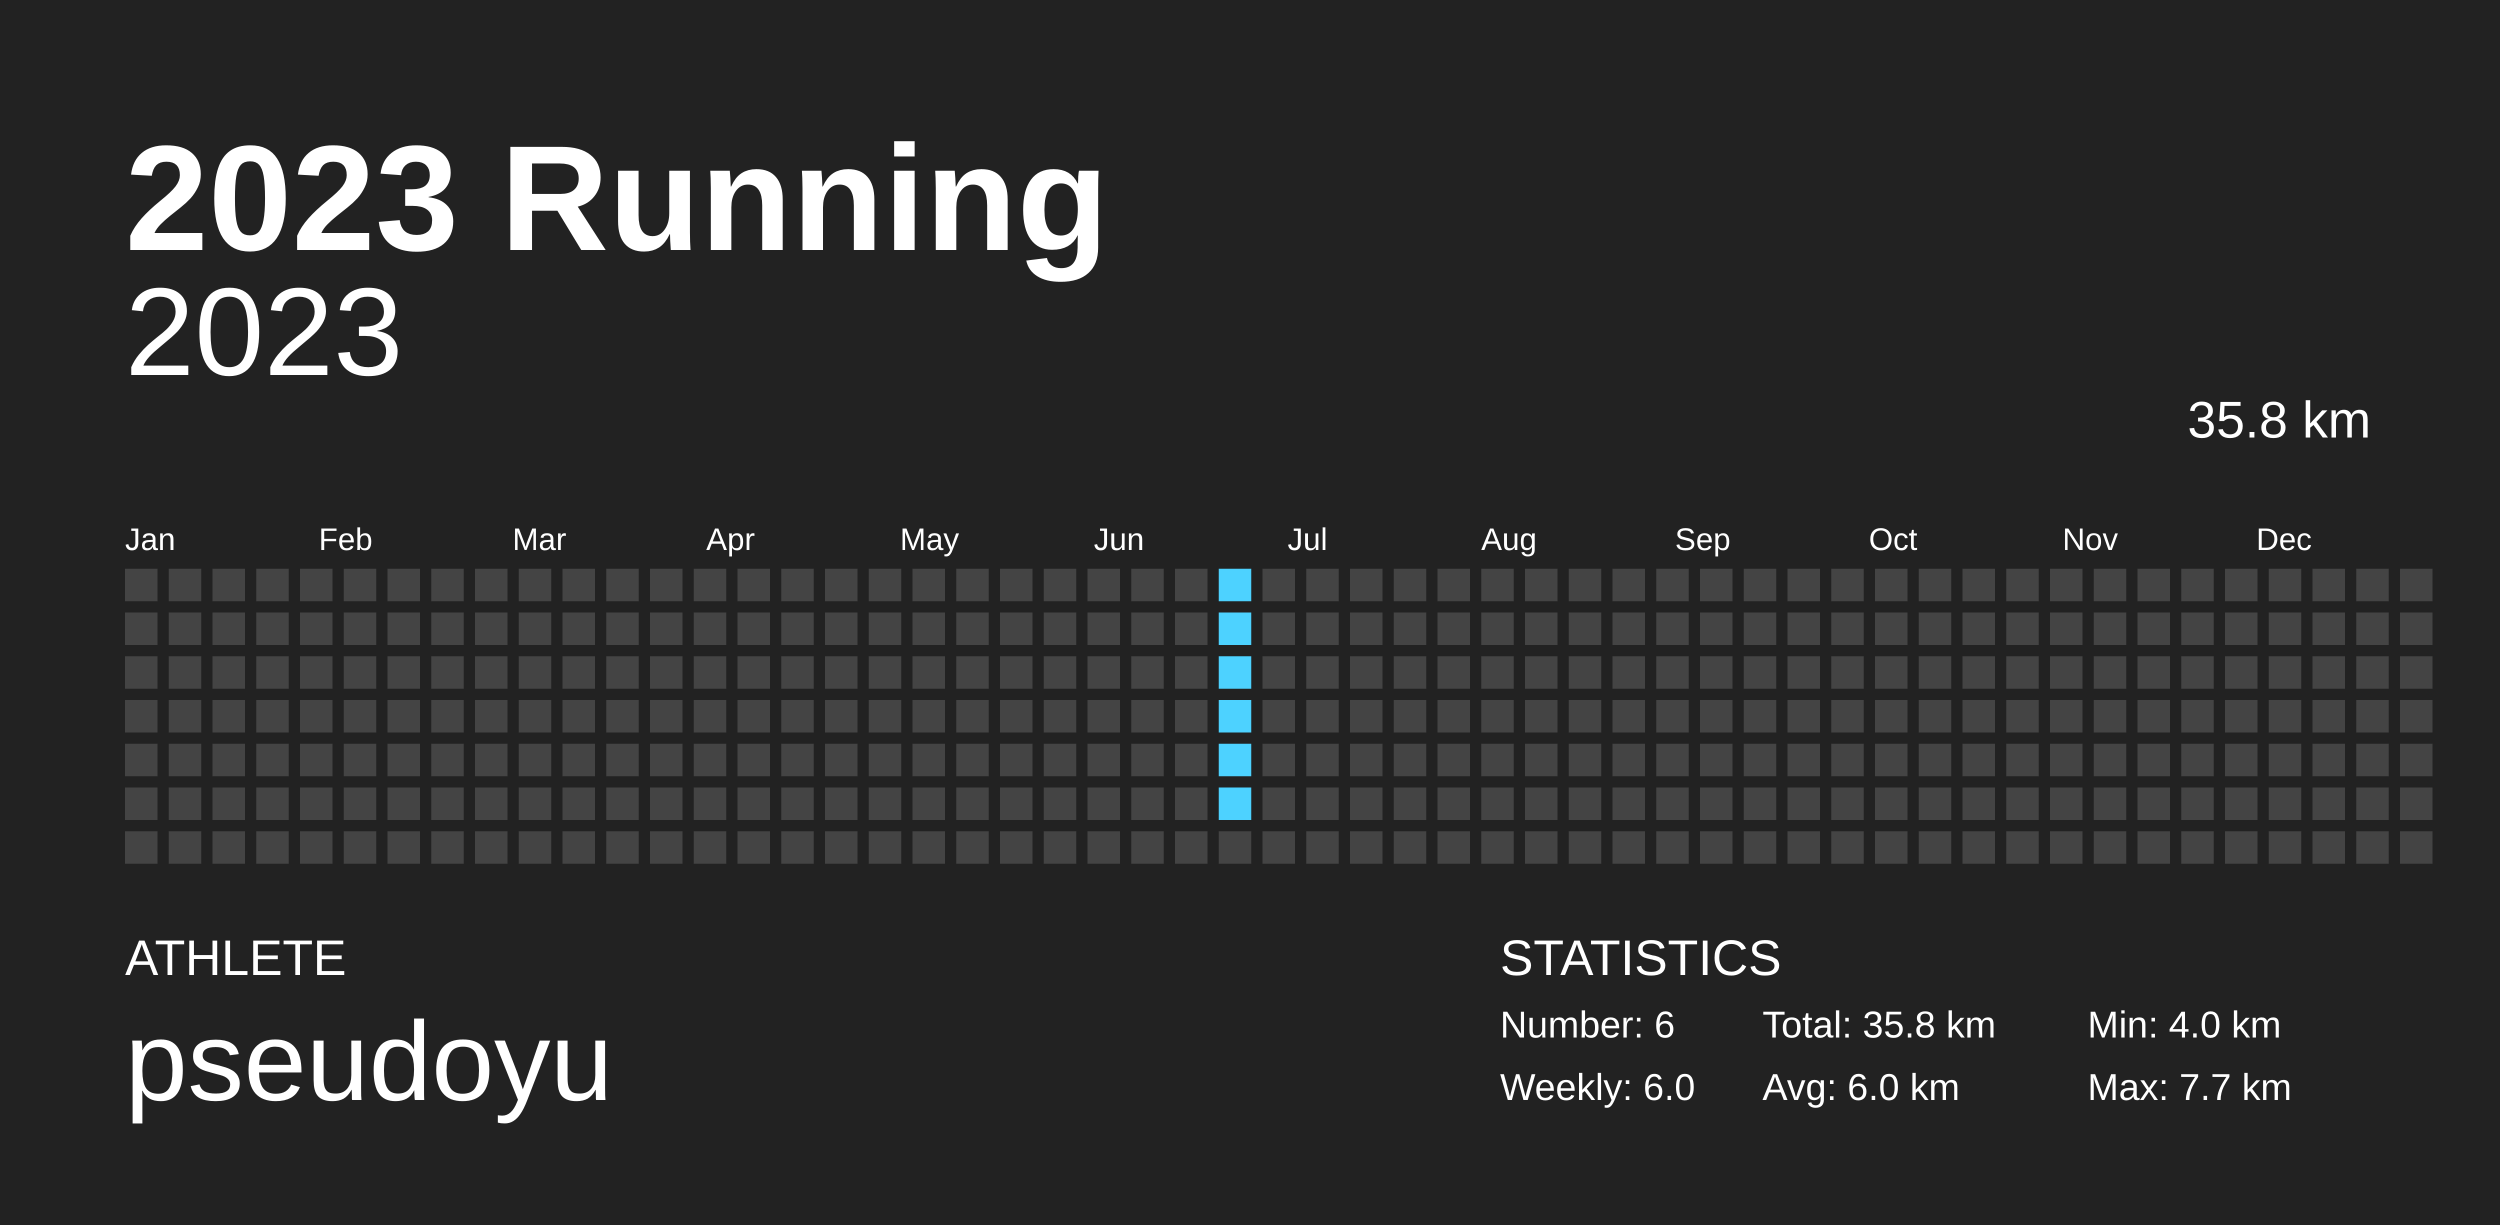
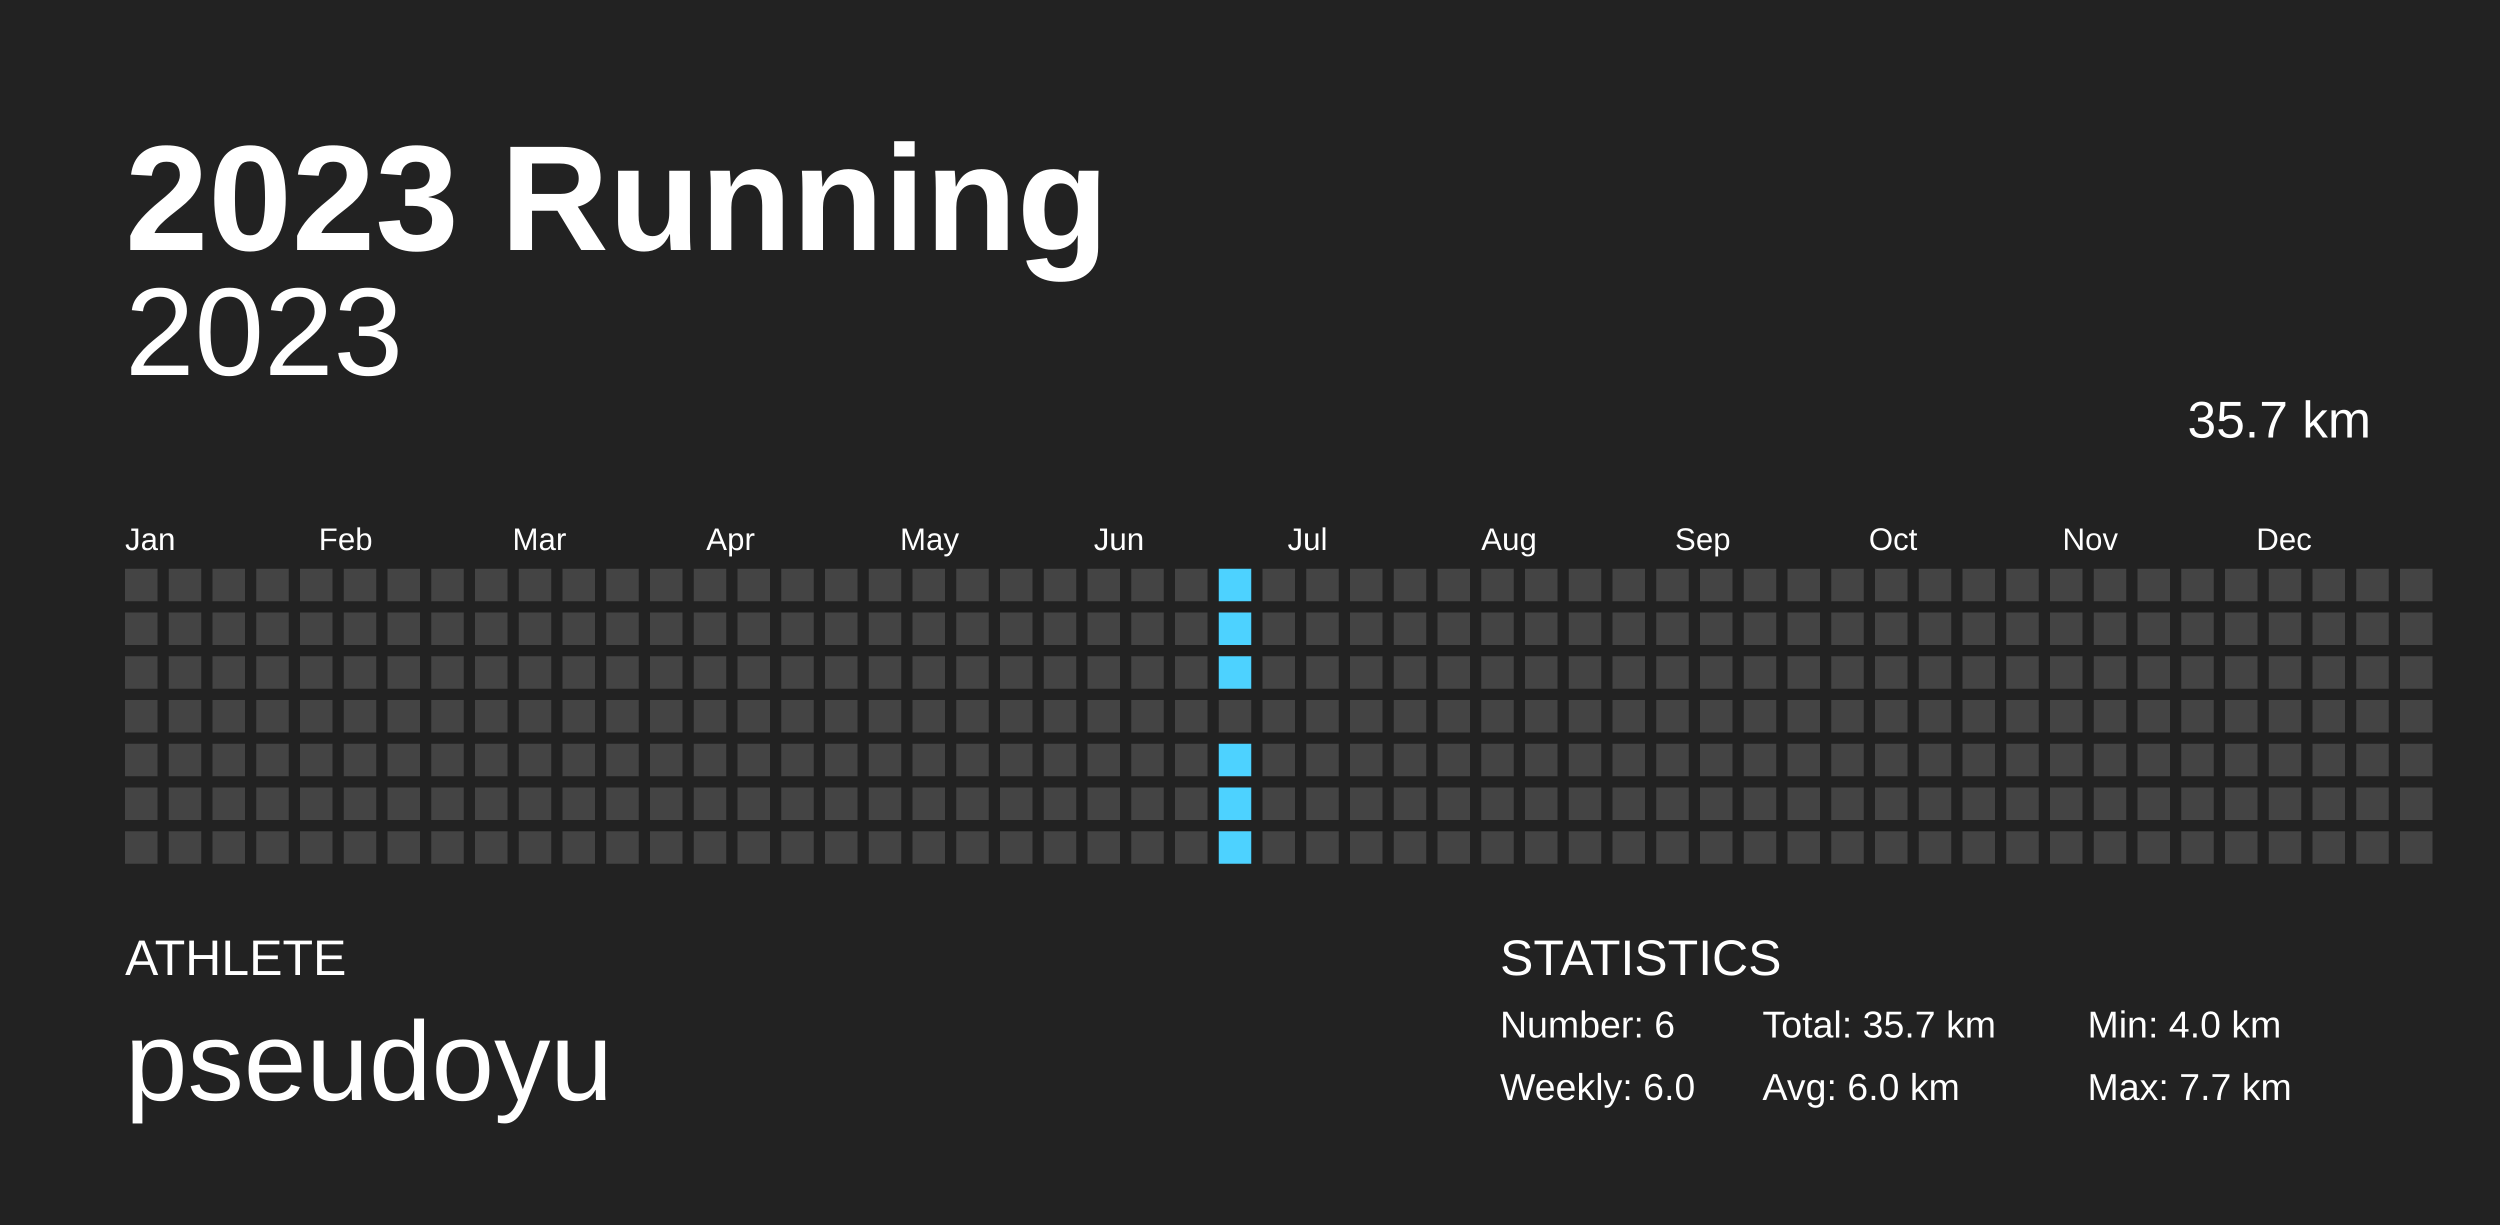
<svg xmlns="http://www.w3.org/2000/svg" baseProfile="full" height="98mm" version="1.1" viewBox="0,0,200,98" width="200mm">
  <defs />
  <rect fill="#222222" height="98" width="200" x="0" y="0" />
  <text fill="#FFFFFF" style="font-size:12px; font-family:Arial; font-weight:bold;" x="10" y="20">2023 Running</text>
  <text fill="#FFFFFF" style="font-size:4px; font-family:Arial" x="10" y="78">ATHLETE</text>
  <text fill="#FFFFFF" style="font-size:9px; font-family:Arial" x="10" y="88">pseudoyu</text>
  <text fill="#FFFFFF" style="font-size:4px; font-family:Arial" x="120" y="78">STATISTICS</text>
  <text fill="#FFFFFF" style="font-size:3px; font-family:Arial" x="120" y="83">Number: 6</text>
  <text fill="#FFFFFF" style="font-size:3px; font-family:Arial" x="120" y="88">Weekly: 6.0</text>
-   <text fill="#FFFFFF" style="font-size:3px; font-family:Arial" x="141" y="83">Total: 35.8 km</text>
+   <text fill="#FFFFFF" style="font-size:3px; font-family:Arial" x="141" y="83">Total: 35.7 km</text>
  <text fill="#FFFFFF" style="font-size:3px; font-family:Arial" x="141" y="88">Avg: 6.0 km</text>
  <text fill="#FFFFFF" style="font-size:3px; font-family:Arial" x="167" y="83">Min: 4.0 km</text>
  <text fill="#FFFFFF" style="font-size:3px; font-family:Arial" x="167" y="88">Max: 7.7 km</text>
  <text alignment-baseline="hanging" fill="#FFFFFF" style="font-size:10.0px; font-family:Arial;" x="10" y="30">2023</text>
-   <text alignment-baseline="hanging" fill="#FFFFFF" style="font-size:4.125px; font-family:Arial;" x="175" y="35">35.8 km</text>
+   <text alignment-baseline="hanging" fill="#FFFFFF" style="font-size:4.125px; font-family:Arial;" x="175" y="35">35.7 km</text>
  <text fill="#FFFFFF" style="font-size:2.5px; font-family:Arial" x="10.0" y="44">Jan</text>
  <text fill="#FFFFFF" style="font-size:2.5px; font-family:Arial" x="25.5" y="44">Feb</text>
  <text fill="#FFFFFF" style="font-size:2.5px; font-family:Arial" x="41.0" y="44">Mar</text>
  <text fill="#FFFFFF" style="font-size:2.5px; font-family:Arial" x="56.5" y="44">Apr</text>
  <text fill="#FFFFFF" style="font-size:2.5px; font-family:Arial" x="72.0" y="44">May</text>
  <text fill="#FFFFFF" style="font-size:2.5px; font-family:Arial" x="87.5" y="44">Jun</text>
  <text fill="#FFFFFF" style="font-size:2.5px; font-family:Arial" x="103.0" y="44">Jul</text>
  <text fill="#FFFFFF" style="font-size:2.5px; font-family:Arial" x="118.5" y="44">Aug</text>
  <text fill="#FFFFFF" style="font-size:2.5px; font-family:Arial" x="134.0" y="44">Sep</text>
  <text fill="#FFFFFF" style="font-size:2.5px; font-family:Arial" x="149.5" y="44">Oct</text>
  <text fill="#FFFFFF" style="font-size:2.5px; font-family:Arial" x="165.0" y="44">Nov</text>
  <text fill="#FFFFFF" style="font-size:2.5px; font-family:Arial" x="180.5" y="44">Dec</text>
  <rect fill="#444444" height="2.6" width="2.6" x="10.0" y="45.5" />
  <rect fill="#444444" height="2.6" width="2.6" x="10.0" y="49.0" />
  <rect fill="#444444" height="2.6" width="2.6" x="10.0" y="52.5" />
  <rect fill="#444444" height="2.6" width="2.6" x="10.0" y="56.0" />
  <rect fill="#444444" height="2.6" width="2.6" x="10.0" y="59.5" />
  <rect fill="#444444" height="2.6" width="2.6" x="10.0" y="63.0" />
  <rect fill="#444444" height="2.6" width="2.6" x="10.0" y="66.5" />
  <rect fill="#444444" height="2.6" width="2.6" x="13.5" y="45.5" />
  <rect fill="#444444" height="2.6" width="2.6" x="13.5" y="49.0" />
  <rect fill="#444444" height="2.6" width="2.6" x="13.5" y="52.5" />
  <rect fill="#444444" height="2.6" width="2.6" x="13.5" y="56.0" />
  <rect fill="#444444" height="2.6" width="2.6" x="13.5" y="59.5" />
  <rect fill="#444444" height="2.6" width="2.6" x="13.5" y="63.0" />
  <rect fill="#444444" height="2.6" width="2.6" x="13.5" y="66.5" />
  <rect fill="#444444" height="2.6" width="2.6" x="17.0" y="45.5" />
  <rect fill="#444444" height="2.6" width="2.6" x="17.0" y="49.0" />
  <rect fill="#444444" height="2.6" width="2.6" x="17.0" y="52.5" />
  <rect fill="#444444" height="2.6" width="2.6" x="17.0" y="56.0" />
  <rect fill="#444444" height="2.6" width="2.6" x="17.0" y="59.5" />
  <rect fill="#444444" height="2.6" width="2.6" x="17.0" y="63.0" />
  <rect fill="#444444" height="2.6" width="2.6" x="17.0" y="66.5" />
  <rect fill="#444444" height="2.6" width="2.6" x="20.5" y="45.5" />
  <rect fill="#444444" height="2.6" width="2.6" x="20.5" y="49.0" />
  <rect fill="#444444" height="2.6" width="2.6" x="20.5" y="52.5" />
  <rect fill="#444444" height="2.6" width="2.6" x="20.5" y="56.0" />
  <rect fill="#444444" height="2.6" width="2.6" x="20.5" y="59.5" />
  <rect fill="#444444" height="2.6" width="2.6" x="20.5" y="63.0" />
  <rect fill="#444444" height="2.6" width="2.6" x="20.5" y="66.5" />
  <rect fill="#444444" height="2.6" width="2.6" x="24.0" y="45.5" />
  <rect fill="#444444" height="2.6" width="2.6" x="24.0" y="49.0" />
  <rect fill="#444444" height="2.6" width="2.6" x="24.0" y="52.5" />
  <rect fill="#444444" height="2.6" width="2.6" x="24.0" y="56.0" />
  <rect fill="#444444" height="2.6" width="2.6" x="24.0" y="59.5" />
  <rect fill="#444444" height="2.6" width="2.6" x="24.0" y="63.0" />
  <rect fill="#444444" height="2.6" width="2.6" x="24.0" y="66.5" />
  <rect fill="#444444" height="2.6" width="2.6" x="27.5" y="45.5" />
  <rect fill="#444444" height="2.6" width="2.6" x="27.5" y="49.0" />
  <rect fill="#444444" height="2.6" width="2.6" x="27.5" y="52.5" />
  <rect fill="#444444" height="2.6" width="2.6" x="27.5" y="56.0" />
  <rect fill="#444444" height="2.6" width="2.6" x="27.5" y="59.5" />
  <rect fill="#444444" height="2.6" width="2.6" x="27.5" y="63.0" />
  <rect fill="#444444" height="2.6" width="2.6" x="27.5" y="66.5" />
  <rect fill="#444444" height="2.6" width="2.6" x="31.0" y="45.5" />
  <rect fill="#444444" height="2.6" width="2.6" x="31.0" y="49.0" />
  <rect fill="#444444" height="2.6" width="2.6" x="31.0" y="52.5" />
  <rect fill="#444444" height="2.6" width="2.6" x="31.0" y="56.0" />
  <rect fill="#444444" height="2.6" width="2.6" x="31.0" y="59.5" />
  <rect fill="#444444" height="2.6" width="2.6" x="31.0" y="63.0" />
  <rect fill="#444444" height="2.6" width="2.6" x="31.0" y="66.5" />
  <rect fill="#444444" height="2.6" width="2.6" x="34.5" y="45.5" />
  <rect fill="#444444" height="2.6" width="2.6" x="34.5" y="49.0" />
  <rect fill="#444444" height="2.6" width="2.6" x="34.5" y="52.5" />
  <rect fill="#444444" height="2.6" width="2.6" x="34.5" y="56.0" />
  <rect fill="#444444" height="2.6" width="2.6" x="34.5" y="59.5" />
  <rect fill="#444444" height="2.6" width="2.6" x="34.5" y="63.0" />
  <rect fill="#444444" height="2.6" width="2.6" x="34.5" y="66.5" />
  <rect fill="#444444" height="2.6" width="2.6" x="38.0" y="45.5" />
  <rect fill="#444444" height="2.6" width="2.6" x="38.0" y="49.0" />
  <rect fill="#444444" height="2.6" width="2.6" x="38.0" y="52.5" />
  <rect fill="#444444" height="2.6" width="2.6" x="38.0" y="56.0" />
  <rect fill="#444444" height="2.6" width="2.6" x="38.0" y="59.5" />
  <rect fill="#444444" height="2.6" width="2.6" x="38.0" y="63.0" />
  <rect fill="#444444" height="2.6" width="2.6" x="38.0" y="66.5" />
  <rect fill="#444444" height="2.6" width="2.6" x="41.5" y="45.5" />
  <rect fill="#444444" height="2.6" width="2.6" x="41.5" y="49.0" />
  <rect fill="#444444" height="2.6" width="2.6" x="41.5" y="52.5" />
  <rect fill="#444444" height="2.6" width="2.6" x="41.5" y="56.0" />
  <rect fill="#444444" height="2.6" width="2.6" x="41.5" y="59.5" />
  <rect fill="#444444" height="2.6" width="2.6" x="41.5" y="63.0" />
  <rect fill="#444444" height="2.6" width="2.6" x="41.5" y="66.5" />
  <rect fill="#444444" height="2.6" width="2.6" x="45.0" y="45.5" />
  <rect fill="#444444" height="2.6" width="2.6" x="45.0" y="49.0" />
  <rect fill="#444444" height="2.6" width="2.6" x="45.0" y="52.5" />
  <rect fill="#444444" height="2.6" width="2.6" x="45.0" y="56.0" />
  <rect fill="#444444" height="2.6" width="2.6" x="45.0" y="59.5" />
  <rect fill="#444444" height="2.6" width="2.6" x="45.0" y="63.0" />
  <rect fill="#444444" height="2.6" width="2.6" x="45.0" y="66.5" />
  <rect fill="#444444" height="2.6" width="2.6" x="48.5" y="45.5" />
  <rect fill="#444444" height="2.6" width="2.6" x="48.5" y="49.0" />
  <rect fill="#444444" height="2.6" width="2.6" x="48.5" y="52.5" />
  <rect fill="#444444" height="2.6" width="2.6" x="48.5" y="56.0" />
  <rect fill="#444444" height="2.6" width="2.6" x="48.5" y="59.5" />
  <rect fill="#444444" height="2.6" width="2.6" x="48.5" y="63.0" />
  <rect fill="#444444" height="2.6" width="2.6" x="48.5" y="66.5" />
  <rect fill="#444444" height="2.6" width="2.6" x="52.0" y="45.5" />
  <rect fill="#444444" height="2.6" width="2.6" x="52.0" y="49.0" />
  <rect fill="#444444" height="2.6" width="2.6" x="52.0" y="52.5" />
  <rect fill="#444444" height="2.6" width="2.6" x="52.0" y="56.0" />
  <rect fill="#444444" height="2.6" width="2.6" x="52.0" y="59.5" />
  <rect fill="#444444" height="2.6" width="2.6" x="52.0" y="63.0" />
  <rect fill="#444444" height="2.6" width="2.6" x="52.0" y="66.5" />
  <rect fill="#444444" height="2.6" width="2.6" x="55.5" y="45.5" />
  <rect fill="#444444" height="2.6" width="2.6" x="55.5" y="49.0" />
  <rect fill="#444444" height="2.6" width="2.6" x="55.5" y="52.5" />
  <rect fill="#444444" height="2.6" width="2.6" x="55.5" y="56.0" />
  <rect fill="#444444" height="2.6" width="2.6" x="55.5" y="59.5" />
  <rect fill="#444444" height="2.6" width="2.6" x="55.5" y="63.0" />
  <rect fill="#444444" height="2.6" width="2.6" x="55.5" y="66.5" />
  <rect fill="#444444" height="2.6" width="2.6" x="59.0" y="45.5" />
  <rect fill="#444444" height="2.6" width="2.6" x="59.0" y="49.0" />
  <rect fill="#444444" height="2.6" width="2.6" x="59.0" y="52.5" />
  <rect fill="#444444" height="2.6" width="2.6" x="59.0" y="56.0" />
  <rect fill="#444444" height="2.6" width="2.6" x="59.0" y="59.5" />
  <rect fill="#444444" height="2.6" width="2.6" x="59.0" y="63.0" />
  <rect fill="#444444" height="2.6" width="2.6" x="59.0" y="66.5" />
  <rect fill="#444444" height="2.6" width="2.6" x="62.5" y="45.5" />
  <rect fill="#444444" height="2.6" width="2.6" x="62.5" y="49.0" />
  <rect fill="#444444" height="2.6" width="2.6" x="62.5" y="52.5" />
  <rect fill="#444444" height="2.6" width="2.6" x="62.5" y="56.0" />
  <rect fill="#444444" height="2.6" width="2.6" x="62.5" y="59.5" />
  <rect fill="#444444" height="2.6" width="2.6" x="62.5" y="63.0" />
  <rect fill="#444444" height="2.6" width="2.6" x="62.5" y="66.5" />
  <rect fill="#444444" height="2.6" width="2.6" x="66.0" y="45.5" />
  <rect fill="#444444" height="2.6" width="2.6" x="66.0" y="49.0" />
  <rect fill="#444444" height="2.6" width="2.6" x="66.0" y="52.5" />
  <rect fill="#444444" height="2.6" width="2.6" x="66.0" y="56.0" />
  <rect fill="#444444" height="2.6" width="2.6" x="66.0" y="59.5" />
  <rect fill="#444444" height="2.6" width="2.6" x="66.0" y="63.0" />
  <rect fill="#444444" height="2.6" width="2.6" x="66.0" y="66.5" />
  <rect fill="#444444" height="2.6" width="2.6" x="69.5" y="45.5" />
  <rect fill="#444444" height="2.6" width="2.6" x="69.5" y="49.0" />
  <rect fill="#444444" height="2.6" width="2.6" x="69.5" y="52.5" />
  <rect fill="#444444" height="2.6" width="2.6" x="69.5" y="56.0" />
  <rect fill="#444444" height="2.6" width="2.6" x="69.5" y="59.5" />
  <rect fill="#444444" height="2.6" width="2.6" x="69.5" y="63.0" />
  <rect fill="#444444" height="2.6" width="2.6" x="69.5" y="66.5" />
  <rect fill="#444444" height="2.6" width="2.6" x="73.0" y="45.5" />
  <rect fill="#444444" height="2.6" width="2.6" x="73.0" y="49.0" />
  <rect fill="#444444" height="2.6" width="2.6" x="73.0" y="52.5" />
  <rect fill="#444444" height="2.6" width="2.6" x="73.0" y="56.0" />
  <rect fill="#444444" height="2.6" width="2.6" x="73.0" y="59.5" />
  <rect fill="#444444" height="2.6" width="2.6" x="73.0" y="63.0" />
  <rect fill="#444444" height="2.6" width="2.6" x="73.0" y="66.5" />
  <rect fill="#444444" height="2.6" width="2.6" x="76.5" y="45.5" />
  <rect fill="#444444" height="2.6" width="2.6" x="76.5" y="49.0" />
  <rect fill="#444444" height="2.6" width="2.6" x="76.5" y="52.5" />
  <rect fill="#444444" height="2.6" width="2.6" x="76.5" y="56.0" />
  <rect fill="#444444" height="2.6" width="2.6" x="76.5" y="59.5" />
  <rect fill="#444444" height="2.6" width="2.6" x="76.5" y="63.0" />
  <rect fill="#444444" height="2.6" width="2.6" x="76.5" y="66.5" />
  <rect fill="#444444" height="2.6" width="2.6" x="80.0" y="45.5" />
  <rect fill="#444444" height="2.6" width="2.6" x="80.0" y="49.0" />
  <rect fill="#444444" height="2.6" width="2.6" x="80.0" y="52.5" />
  <rect fill="#444444" height="2.6" width="2.6" x="80.0" y="56.0" />
  <rect fill="#444444" height="2.6" width="2.6" x="80.0" y="59.5" />
  <rect fill="#444444" height="2.6" width="2.6" x="80.0" y="63.0" />
  <rect fill="#444444" height="2.6" width="2.6" x="80.0" y="66.5" />
  <rect fill="#444444" height="2.6" width="2.6" x="83.5" y="45.5" />
  <rect fill="#444444" height="2.6" width="2.6" x="83.5" y="49.0" />
  <rect fill="#444444" height="2.6" width="2.6" x="83.5" y="52.5" />
  <rect fill="#444444" height="2.6" width="2.6" x="83.5" y="56.0" />
  <rect fill="#444444" height="2.6" width="2.6" x="83.5" y="59.5" />
  <rect fill="#444444" height="2.6" width="2.6" x="83.5" y="63.0" />
  <rect fill="#444444" height="2.6" width="2.6" x="83.5" y="66.5" />
  <rect fill="#444444" height="2.6" width="2.6" x="87.0" y="45.5" />
  <rect fill="#444444" height="2.6" width="2.6" x="87.0" y="49.0" />
  <rect fill="#444444" height="2.6" width="2.6" x="87.0" y="52.5" />
  <rect fill="#444444" height="2.6" width="2.6" x="87.0" y="56.0" />
  <rect fill="#444444" height="2.6" width="2.6" x="87.0" y="59.5" />
  <rect fill="#444444" height="2.6" width="2.6" x="87.0" y="63.0" />
  <rect fill="#444444" height="2.6" width="2.6" x="87.0" y="66.5" />
  <rect fill="#444444" height="2.6" width="2.6" x="90.5" y="45.5" />
  <rect fill="#444444" height="2.6" width="2.6" x="90.5" y="49.0" />
  <rect fill="#444444" height="2.6" width="2.6" x="90.5" y="52.5" />
  <rect fill="#444444" height="2.6" width="2.6" x="90.5" y="56.0" />
  <rect fill="#444444" height="2.6" width="2.6" x="90.5" y="59.5" />
  <rect fill="#444444" height="2.6" width="2.6" x="90.5" y="63.0" />
  <rect fill="#444444" height="2.6" width="2.6" x="90.5" y="66.5" />
  <rect fill="#444444" height="2.6" width="2.6" x="94.0" y="45.5" />
  <rect fill="#444444" height="2.6" width="2.6" x="94.0" y="49.0" />
  <rect fill="#444444" height="2.6" width="2.6" x="94.0" y="52.5" />
  <rect fill="#444444" height="2.6" width="2.6" x="94.0" y="56.0" />
  <rect fill="#444444" height="2.6" width="2.6" x="94.0" y="59.5" />
  <rect fill="#444444" height="2.6" width="2.6" x="94.0" y="63.0" />
  <rect fill="#444444" height="2.6" width="2.6" x="94.0" y="66.5" />
  <rect fill="#4dd2ff" height="2.6" width="2.6" x="97.5" y="45.5" />
  <rect fill="#4dd2ff" height="2.6" width="2.6" x="97.5" y="49.0" />
  <rect fill="#4dd2ff" height="2.6" width="2.6" x="97.5" y="52.5" />
-   <rect fill="#4dd2ff" height="2.6" width="2.6" x="97.5" y="56.0" />
+   <rect fill="#444444" height="2.6" width="2.6" x="97.5" y="56.0" />
  <rect fill="#4dd2ff" height="2.6" width="2.6" x="97.5" y="59.5" />
  <rect fill="#4dd2ff" height="2.6" width="2.6" x="97.5" y="63.0" />
-   <rect fill="#444444" height="2.6" width="2.6" x="97.5" y="66.5" />
+   <rect fill="#4dd2ff" height="2.6" width="2.6" x="97.5" y="66.5" />
  <rect fill="#444444" height="2.6" width="2.6" x="101.0" y="45.5" />
  <rect fill="#444444" height="2.6" width="2.6" x="101.0" y="49.0" />
  <rect fill="#444444" height="2.6" width="2.6" x="101.0" y="52.5" />
  <rect fill="#444444" height="2.6" width="2.6" x="101.0" y="56.0" />
  <rect fill="#444444" height="2.6" width="2.6" x="101.0" y="59.5" />
  <rect fill="#444444" height="2.6" width="2.6" x="101.0" y="63.0" />
  <rect fill="#444444" height="2.6" width="2.6" x="101.0" y="66.5" />
  <rect fill="#444444" height="2.6" width="2.6" x="104.5" y="45.5" />
  <rect fill="#444444" height="2.6" width="2.6" x="104.5" y="49.0" />
  <rect fill="#444444" height="2.6" width="2.6" x="104.5" y="52.5" />
  <rect fill="#444444" height="2.6" width="2.6" x="104.5" y="56.0" />
  <rect fill="#444444" height="2.6" width="2.6" x="104.5" y="59.5" />
  <rect fill="#444444" height="2.6" width="2.6" x="104.5" y="63.0" />
  <rect fill="#444444" height="2.6" width="2.6" x="104.5" y="66.5" />
  <rect fill="#444444" height="2.6" width="2.6" x="108.0" y="45.5" />
  <rect fill="#444444" height="2.6" width="2.6" x="108.0" y="49.0" />
  <rect fill="#444444" height="2.6" width="2.6" x="108.0" y="52.5" />
  <rect fill="#444444" height="2.6" width="2.6" x="108.0" y="56.0" />
  <rect fill="#444444" height="2.6" width="2.6" x="108.0" y="59.5" />
  <rect fill="#444444" height="2.6" width="2.6" x="108.0" y="63.0" />
  <rect fill="#444444" height="2.6" width="2.6" x="108.0" y="66.5" />
  <rect fill="#444444" height="2.6" width="2.6" x="111.5" y="45.5" />
  <rect fill="#444444" height="2.6" width="2.6" x="111.5" y="49.0" />
  <rect fill="#444444" height="2.6" width="2.6" x="111.5" y="52.5" />
  <rect fill="#444444" height="2.6" width="2.6" x="111.5" y="56.0" />
  <rect fill="#444444" height="2.6" width="2.6" x="111.5" y="59.5" />
  <rect fill="#444444" height="2.6" width="2.6" x="111.5" y="63.0" />
  <rect fill="#444444" height="2.6" width="2.6" x="111.5" y="66.5" />
  <rect fill="#444444" height="2.6" width="2.6" x="115.0" y="45.5" />
  <rect fill="#444444" height="2.6" width="2.6" x="115.0" y="49.0" />
  <rect fill="#444444" height="2.6" width="2.6" x="115.0" y="52.5" />
  <rect fill="#444444" height="2.6" width="2.6" x="115.0" y="56.0" />
  <rect fill="#444444" height="2.6" width="2.6" x="115.0" y="59.5" />
  <rect fill="#444444" height="2.6" width="2.6" x="115.0" y="63.0" />
  <rect fill="#444444" height="2.6" width="2.6" x="115.0" y="66.5" />
  <rect fill="#444444" height="2.6" width="2.6" x="118.5" y="45.5" />
  <rect fill="#444444" height="2.6" width="2.6" x="118.5" y="49.0" />
  <rect fill="#444444" height="2.6" width="2.6" x="118.5" y="52.5" />
  <rect fill="#444444" height="2.6" width="2.6" x="118.5" y="56.0" />
  <rect fill="#444444" height="2.6" width="2.6" x="118.5" y="59.5" />
  <rect fill="#444444" height="2.6" width="2.6" x="118.5" y="63.0" />
  <rect fill="#444444" height="2.6" width="2.6" x="118.5" y="66.5" />
  <rect fill="#444444" height="2.6" width="2.6" x="122.0" y="45.5" />
  <rect fill="#444444" height="2.6" width="2.6" x="122.0" y="49.0" />
  <rect fill="#444444" height="2.6" width="2.6" x="122.0" y="52.5" />
  <rect fill="#444444" height="2.6" width="2.6" x="122.0" y="56.0" />
  <rect fill="#444444" height="2.6" width="2.6" x="122.0" y="59.5" />
  <rect fill="#444444" height="2.6" width="2.6" x="122.0" y="63.0" />
  <rect fill="#444444" height="2.6" width="2.6" x="122.0" y="66.5" />
  <rect fill="#444444" height="2.6" width="2.6" x="125.5" y="45.5" />
  <rect fill="#444444" height="2.6" width="2.6" x="125.5" y="49.0" />
  <rect fill="#444444" height="2.6" width="2.6" x="125.5" y="52.5" />
  <rect fill="#444444" height="2.6" width="2.6" x="125.5" y="56.0" />
  <rect fill="#444444" height="2.6" width="2.6" x="125.5" y="59.5" />
  <rect fill="#444444" height="2.6" width="2.6" x="125.5" y="63.0" />
  <rect fill="#444444" height="2.6" width="2.6" x="125.5" y="66.5" />
  <rect fill="#444444" height="2.6" width="2.6" x="129.0" y="45.5" />
  <rect fill="#444444" height="2.6" width="2.6" x="129.0" y="49.0" />
  <rect fill="#444444" height="2.6" width="2.6" x="129.0" y="52.5" />
  <rect fill="#444444" height="2.6" width="2.6" x="129.0" y="56.0" />
  <rect fill="#444444" height="2.6" width="2.6" x="129.0" y="59.5" />
  <rect fill="#444444" height="2.6" width="2.6" x="129.0" y="63.0" />
  <rect fill="#444444" height="2.6" width="2.6" x="129.0" y="66.5" />
  <rect fill="#444444" height="2.6" width="2.6" x="132.5" y="45.5" />
  <rect fill="#444444" height="2.6" width="2.6" x="132.5" y="49.0" />
  <rect fill="#444444" height="2.6" width="2.6" x="132.5" y="52.5" />
  <rect fill="#444444" height="2.6" width="2.6" x="132.5" y="56.0" />
  <rect fill="#444444" height="2.6" width="2.6" x="132.5" y="59.5" />
  <rect fill="#444444" height="2.6" width="2.6" x="132.5" y="63.0" />
  <rect fill="#444444" height="2.6" width="2.6" x="132.5" y="66.5" />
  <rect fill="#444444" height="2.6" width="2.6" x="136.0" y="45.5" />
  <rect fill="#444444" height="2.6" width="2.6" x="136.0" y="49.0" />
  <rect fill="#444444" height="2.6" width="2.6" x="136.0" y="52.5" />
  <rect fill="#444444" height="2.6" width="2.6" x="136.0" y="56.0" />
  <rect fill="#444444" height="2.6" width="2.6" x="136.0" y="59.5" />
  <rect fill="#444444" height="2.6" width="2.6" x="136.0" y="63.0" />
  <rect fill="#444444" height="2.6" width="2.6" x="136.0" y="66.5" />
  <rect fill="#444444" height="2.6" width="2.6" x="139.5" y="45.5" />
  <rect fill="#444444" height="2.6" width="2.6" x="139.5" y="49.0" />
  <rect fill="#444444" height="2.6" width="2.6" x="139.5" y="52.5" />
  <rect fill="#444444" height="2.6" width="2.6" x="139.5" y="56.0" />
  <rect fill="#444444" height="2.6" width="2.6" x="139.5" y="59.5" />
  <rect fill="#444444" height="2.6" width="2.6" x="139.5" y="63.0" />
  <rect fill="#444444" height="2.6" width="2.6" x="139.5" y="66.5" />
  <rect fill="#444444" height="2.6" width="2.6" x="143.0" y="45.5" />
  <rect fill="#444444" height="2.6" width="2.6" x="143.0" y="49.0" />
  <rect fill="#444444" height="2.6" width="2.6" x="143.0" y="52.5" />
  <rect fill="#444444" height="2.6" width="2.6" x="143.0" y="56.0" />
  <rect fill="#444444" height="2.6" width="2.6" x="143.0" y="59.5" />
  <rect fill="#444444" height="2.6" width="2.6" x="143.0" y="63.0" />
  <rect fill="#444444" height="2.6" width="2.6" x="143.0" y="66.5" />
  <rect fill="#444444" height="2.6" width="2.6" x="146.5" y="45.5" />
  <rect fill="#444444" height="2.6" width="2.6" x="146.5" y="49.0" />
  <rect fill="#444444" height="2.6" width="2.6" x="146.5" y="52.5" />
  <rect fill="#444444" height="2.6" width="2.6" x="146.5" y="56.0" />
  <rect fill="#444444" height="2.6" width="2.6" x="146.5" y="59.5" />
  <rect fill="#444444" height="2.6" width="2.6" x="146.5" y="63.0" />
  <rect fill="#444444" height="2.6" width="2.6" x="146.5" y="66.5" />
  <rect fill="#444444" height="2.6" width="2.6" x="150.0" y="45.5" />
  <rect fill="#444444" height="2.6" width="2.6" x="150.0" y="49.0" />
  <rect fill="#444444" height="2.6" width="2.6" x="150.0" y="52.5" />
  <rect fill="#444444" height="2.6" width="2.6" x="150.0" y="56.0" />
  <rect fill="#444444" height="2.6" width="2.6" x="150.0" y="59.5" />
  <rect fill="#444444" height="2.6" width="2.6" x="150.0" y="63.0" />
  <rect fill="#444444" height="2.6" width="2.6" x="150.0" y="66.5" />
  <rect fill="#444444" height="2.6" width="2.6" x="153.5" y="45.5" />
  <rect fill="#444444" height="2.6" width="2.6" x="153.5" y="49.0" />
  <rect fill="#444444" height="2.6" width="2.6" x="153.5" y="52.5" />
  <rect fill="#444444" height="2.6" width="2.6" x="153.5" y="56.0" />
  <rect fill="#444444" height="2.6" width="2.6" x="153.5" y="59.5" />
  <rect fill="#444444" height="2.6" width="2.6" x="153.5" y="63.0" />
  <rect fill="#444444" height="2.6" width="2.6" x="153.5" y="66.5" />
  <rect fill="#444444" height="2.6" width="2.6" x="157.0" y="45.5" />
  <rect fill="#444444" height="2.6" width="2.6" x="157.0" y="49.0" />
  <rect fill="#444444" height="2.6" width="2.6" x="157.0" y="52.5" />
  <rect fill="#444444" height="2.6" width="2.6" x="157.0" y="56.0" />
  <rect fill="#444444" height="2.6" width="2.6" x="157.0" y="59.5" />
  <rect fill="#444444" height="2.6" width="2.6" x="157.0" y="63.0" />
  <rect fill="#444444" height="2.6" width="2.6" x="157.0" y="66.5" />
  <rect fill="#444444" height="2.6" width="2.6" x="160.5" y="45.5" />
  <rect fill="#444444" height="2.6" width="2.6" x="160.5" y="49.0" />
  <rect fill="#444444" height="2.6" width="2.6" x="160.5" y="52.5" />
  <rect fill="#444444" height="2.6" width="2.6" x="160.5" y="56.0" />
  <rect fill="#444444" height="2.6" width="2.6" x="160.5" y="59.5" />
  <rect fill="#444444" height="2.6" width="2.6" x="160.5" y="63.0" />
  <rect fill="#444444" height="2.6" width="2.6" x="160.5" y="66.5" />
  <rect fill="#444444" height="2.6" width="2.6" x="164.0" y="45.5" />
  <rect fill="#444444" height="2.6" width="2.6" x="164.0" y="49.0" />
  <rect fill="#444444" height="2.6" width="2.6" x="164.0" y="52.5" />
  <rect fill="#444444" height="2.6" width="2.6" x="164.0" y="56.0" />
  <rect fill="#444444" height="2.6" width="2.6" x="164.0" y="59.5" />
  <rect fill="#444444" height="2.6" width="2.6" x="164.0" y="63.0" />
  <rect fill="#444444" height="2.6" width="2.6" x="164.0" y="66.5" />
  <rect fill="#444444" height="2.6" width="2.6" x="167.5" y="45.5" />
  <rect fill="#444444" height="2.6" width="2.6" x="167.5" y="49.0" />
  <rect fill="#444444" height="2.6" width="2.6" x="167.5" y="52.5" />
  <rect fill="#444444" height="2.6" width="2.6" x="167.5" y="56.0" />
  <rect fill="#444444" height="2.6" width="2.6" x="167.5" y="59.5" />
  <rect fill="#444444" height="2.6" width="2.6" x="167.5" y="63.0" />
  <rect fill="#444444" height="2.6" width="2.6" x="167.5" y="66.5" />
  <rect fill="#444444" height="2.6" width="2.6" x="171.0" y="45.5" />
  <rect fill="#444444" height="2.6" width="2.6" x="171.0" y="49.0" />
  <rect fill="#444444" height="2.6" width="2.6" x="171.0" y="52.5" />
  <rect fill="#444444" height="2.6" width="2.6" x="171.0" y="56.0" />
  <rect fill="#444444" height="2.6" width="2.6" x="171.0" y="59.5" />
  <rect fill="#444444" height="2.6" width="2.6" x="171.0" y="63.0" />
  <rect fill="#444444" height="2.6" width="2.6" x="171.0" y="66.5" />
  <rect fill="#444444" height="2.6" width="2.6" x="174.5" y="45.5" />
  <rect fill="#444444" height="2.6" width="2.6" x="174.5" y="49.0" />
  <rect fill="#444444" height="2.6" width="2.6" x="174.5" y="52.5" />
  <rect fill="#444444" height="2.6" width="2.6" x="174.5" y="56.0" />
  <rect fill="#444444" height="2.6" width="2.6" x="174.5" y="59.5" />
  <rect fill="#444444" height="2.6" width="2.6" x="174.5" y="63.0" />
  <rect fill="#444444" height="2.6" width="2.6" x="174.5" y="66.5" />
  <rect fill="#444444" height="2.6" width="2.6" x="178.0" y="45.5" />
  <rect fill="#444444" height="2.6" width="2.6" x="178.0" y="49.0" />
  <rect fill="#444444" height="2.6" width="2.6" x="178.0" y="52.5" />
  <rect fill="#444444" height="2.6" width="2.6" x="178.0" y="56.0" />
  <rect fill="#444444" height="2.6" width="2.6" x="178.0" y="59.5" />
  <rect fill="#444444" height="2.6" width="2.6" x="178.0" y="63.0" />
  <rect fill="#444444" height="2.6" width="2.6" x="178.0" y="66.5" />
  <rect fill="#444444" height="2.6" width="2.6" x="181.5" y="45.5" />
  <rect fill="#444444" height="2.6" width="2.6" x="181.5" y="49.0" />
  <rect fill="#444444" height="2.6" width="2.6" x="181.5" y="52.5" />
  <rect fill="#444444" height="2.6" width="2.6" x="181.5" y="56.0" />
  <rect fill="#444444" height="2.6" width="2.6" x="181.5" y="59.5" />
  <rect fill="#444444" height="2.6" width="2.6" x="181.5" y="63.0" />
  <rect fill="#444444" height="2.6" width="2.6" x="181.5" y="66.5" />
  <rect fill="#444444" height="2.6" width="2.6" x="185.0" y="45.5" />
  <rect fill="#444444" height="2.6" width="2.6" x="185.0" y="49.0" />
  <rect fill="#444444" height="2.6" width="2.6" x="185.0" y="52.5" />
  <rect fill="#444444" height="2.6" width="2.6" x="185.0" y="56.0" />
  <rect fill="#444444" height="2.6" width="2.6" x="185.0" y="59.5" />
  <rect fill="#444444" height="2.6" width="2.6" x="185.0" y="63.0" />
  <rect fill="#444444" height="2.6" width="2.6" x="185.0" y="66.5" />
  <rect fill="#444444" height="2.6" width="2.6" x="188.5" y="45.5" />
  <rect fill="#444444" height="2.6" width="2.6" x="188.5" y="49.0" />
  <rect fill="#444444" height="2.6" width="2.6" x="188.5" y="52.5" />
  <rect fill="#444444" height="2.6" width="2.6" x="188.5" y="56.0" />
  <rect fill="#444444" height="2.6" width="2.6" x="188.5" y="59.5" />
  <rect fill="#444444" height="2.6" width="2.6" x="188.5" y="63.0" />
  <rect fill="#444444" height="2.6" width="2.6" x="188.5" y="66.5" />
  <rect fill="#444444" height="2.6" width="2.6" x="192.0" y="45.5" />
  <rect fill="#444444" height="2.6" width="2.6" x="192.0" y="49.0" />
  <rect fill="#444444" height="2.6" width="2.6" x="192.0" y="52.5" />
  <rect fill="#444444" height="2.6" width="2.6" x="192.0" y="56.0" />
  <rect fill="#444444" height="2.6" width="2.6" x="192.0" y="59.5" />
  <rect fill="#444444" height="2.6" width="2.6" x="192.0" y="63.0" />
  <rect fill="#444444" height="2.6" width="2.6" x="192.0" y="66.5" />
</svg>
